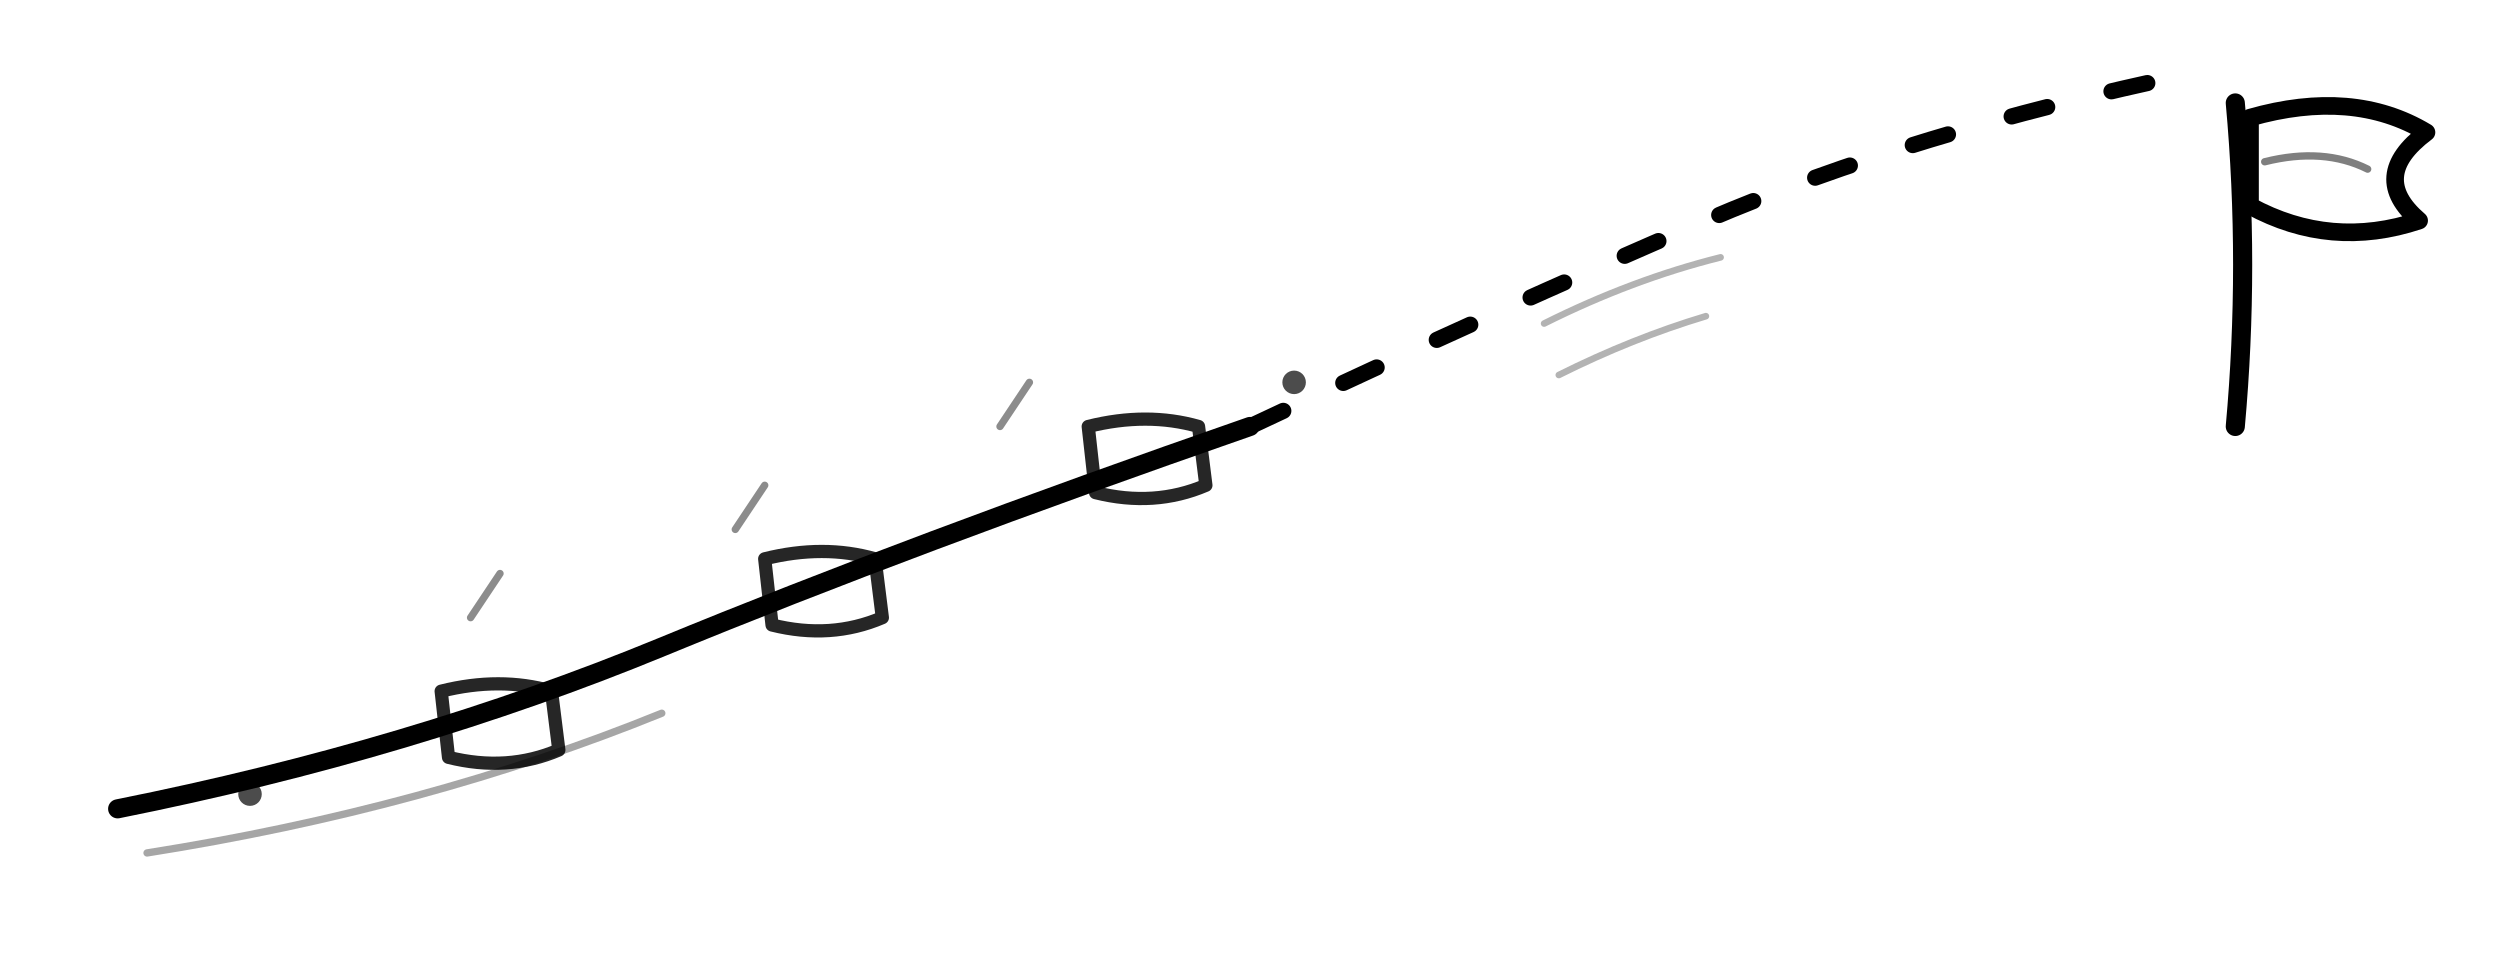
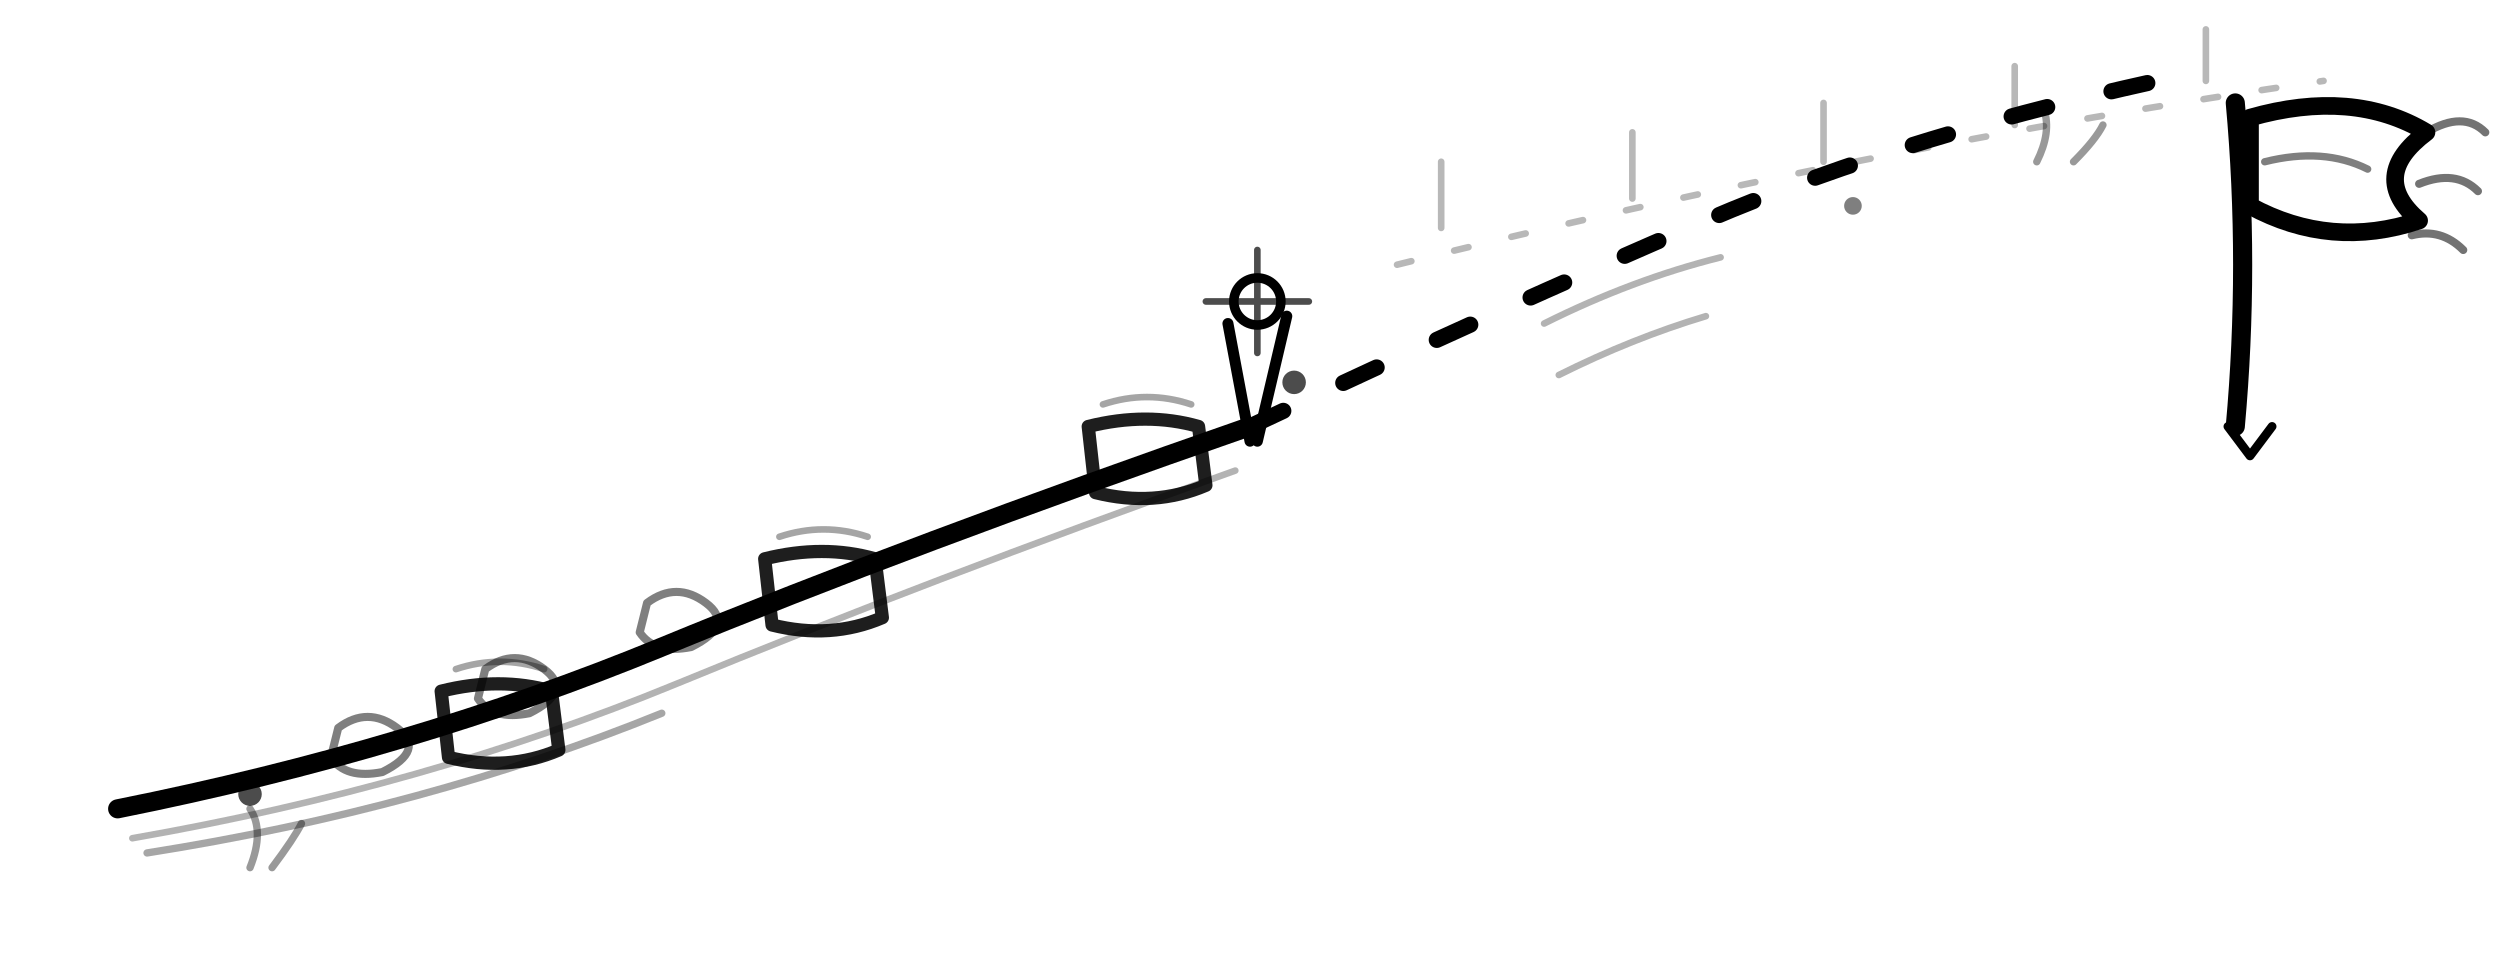
<svg class="a-trace-route" viewBox="0 0 340 130" fill="none" stroke="currentColor" stroke-width="2" stroke-linecap="round" stroke-linejoin="round">
+   <g opacity=".28" stroke-width=".9">
+     <path d="M196 31v-9m26 5v-9m26 4v-8m26 3v-8m26 2v-7" pathLength="100" />
+     <path d="M190 36q64-16 126-25" stroke-dasharray="2 6" pathLength="100" />
+   </g>
  <path d="M16 110q40-8 74-22t80-30" stroke-width="2.6" pathLength="100" />
+   <path d="M20 116q38-6 70-19" opacity=".35" stroke-width="1" pathLength="100" />
+   <path d="M18 114q40-7 74-21t76-29" opacity=".3" stroke-width=".9" pathLength="100" />
+   <g opacity=".5" stroke-width="1.1">
+     <path d="M46 99q4-3 8 0t-2 6q-5 1-7-2z" pathLength="100" />
+     <path d="M66 91q4-3 8 0t-2 6q-5 1-7-2z" pathLength="100" />
+     <path d="M88 82q4-3 8 0t-2 6q-5 1-7-2z" pathLength="100" />
+   </g>
+   <g opacity=".88">
+     <path d="M60 94q8-2 15 0l1 8q-7 3-15 1z" stroke-width="1.8" pathLength="100" />
+     <path d="M104 76q8-2 15 0l1 8q-7 3-15 1z" stroke-width="1.8" pathLength="100" />
+     <path d="M148 58q8-2 15 0l1 8q-7 3-15 1z" stroke-width="1.8" pathLength="100" />
+     <path d="M62 91q6-2 12 0m32-18q6-2 12 0m32-18q6-2 12 0" opacity=".4" stroke-width=".9" pathLength="100" />
+   </g>
+   <g>
+     <path d="M170 60l-3-16m4 16 4-17" stroke-width="1.5" pathLength="100" />
+     <circle cx="171" cy="41" r="3.2" stroke-width="1.3" pathLength="100" />
+     <path d="M171 34v14m-7-7h14" stroke-width=".9" opacity=".7" pathLength="100" />
+   </g>
  <path d="M170 58q34-16 62-28t66-20" class="march" stroke-width="2.2" stroke-dasharray="5 9" pathLength="100" />
-   <path d="M20 116q38-6 70-19" opacity=".35" stroke-width="1" pathLength="100" />
+   <path d="M210 44q12-6 24-9m-22 16q10-5 20-8" opacity=".3" stroke-width=".9" pathLength="100" />
  <g>
    <path d="M304 14q2 22 0 44" stroke-width="2.6" pathLength="100" />
    <path d="M306 16q14-4 24 2q-8 6-1 12q-12 4-23-2z" stroke-width="2.4" pathLength="100" />
    <path d="M308 22q8-2 14 1" opacity=".5" stroke-width="1" pathLength="100" />
+     <path d="M330 18q5-3 8 0m-9 7q5-2 8 1m-9 6q4-1 7 2" stroke-width="1.1" opacity=".55" pathLength="100" />
+     <path d="M303 58l3 4 3-4" stroke-width="1.2" pathLength="100" />
  </g>
-   <g opacity=".85">
-     <path d="M60 94q8-2 15 0l1 8q-7 3-15 1z" stroke-width="1.8" pathLength="100" />
-     <path d="M104 76q8-2 15 0l1 8q-7 3-15 1z" stroke-width="1.8" pathLength="100" />
-     <path d="M148 58q8-2 15 0l1 8q-7 3-15 1z" stroke-width="1.8" pathLength="100" />
+   <g opacity=".4" stroke-width="1">
+     <path d="M34 118q2-5 0-8m3 8q3-4 4-6m236-90q2-4 1-7m4 7q3-3 4-5" pathLength="100" />
  </g>
-   <path d="M64 84l4-6m32-6 4-6m32-8 4-6" opacity=".45" stroke-width="1" pathLength="100" />
-   <path d="M210 44q12-6 24-9m-22 16q10-5 20-8" opacity=".3" stroke-width=".9" pathLength="100" />
  <circle cx="34" cy="108" r="1.6" fill="currentColor" stroke="none" opacity=".7" />
  <circle cx="176" cy="52" r="1.6" fill="currentColor" stroke="none" opacity=".7" />
+   <circle cx="252" cy="28" r="1.2" fill="currentColor" stroke="none" opacity=".5" />
</svg>
